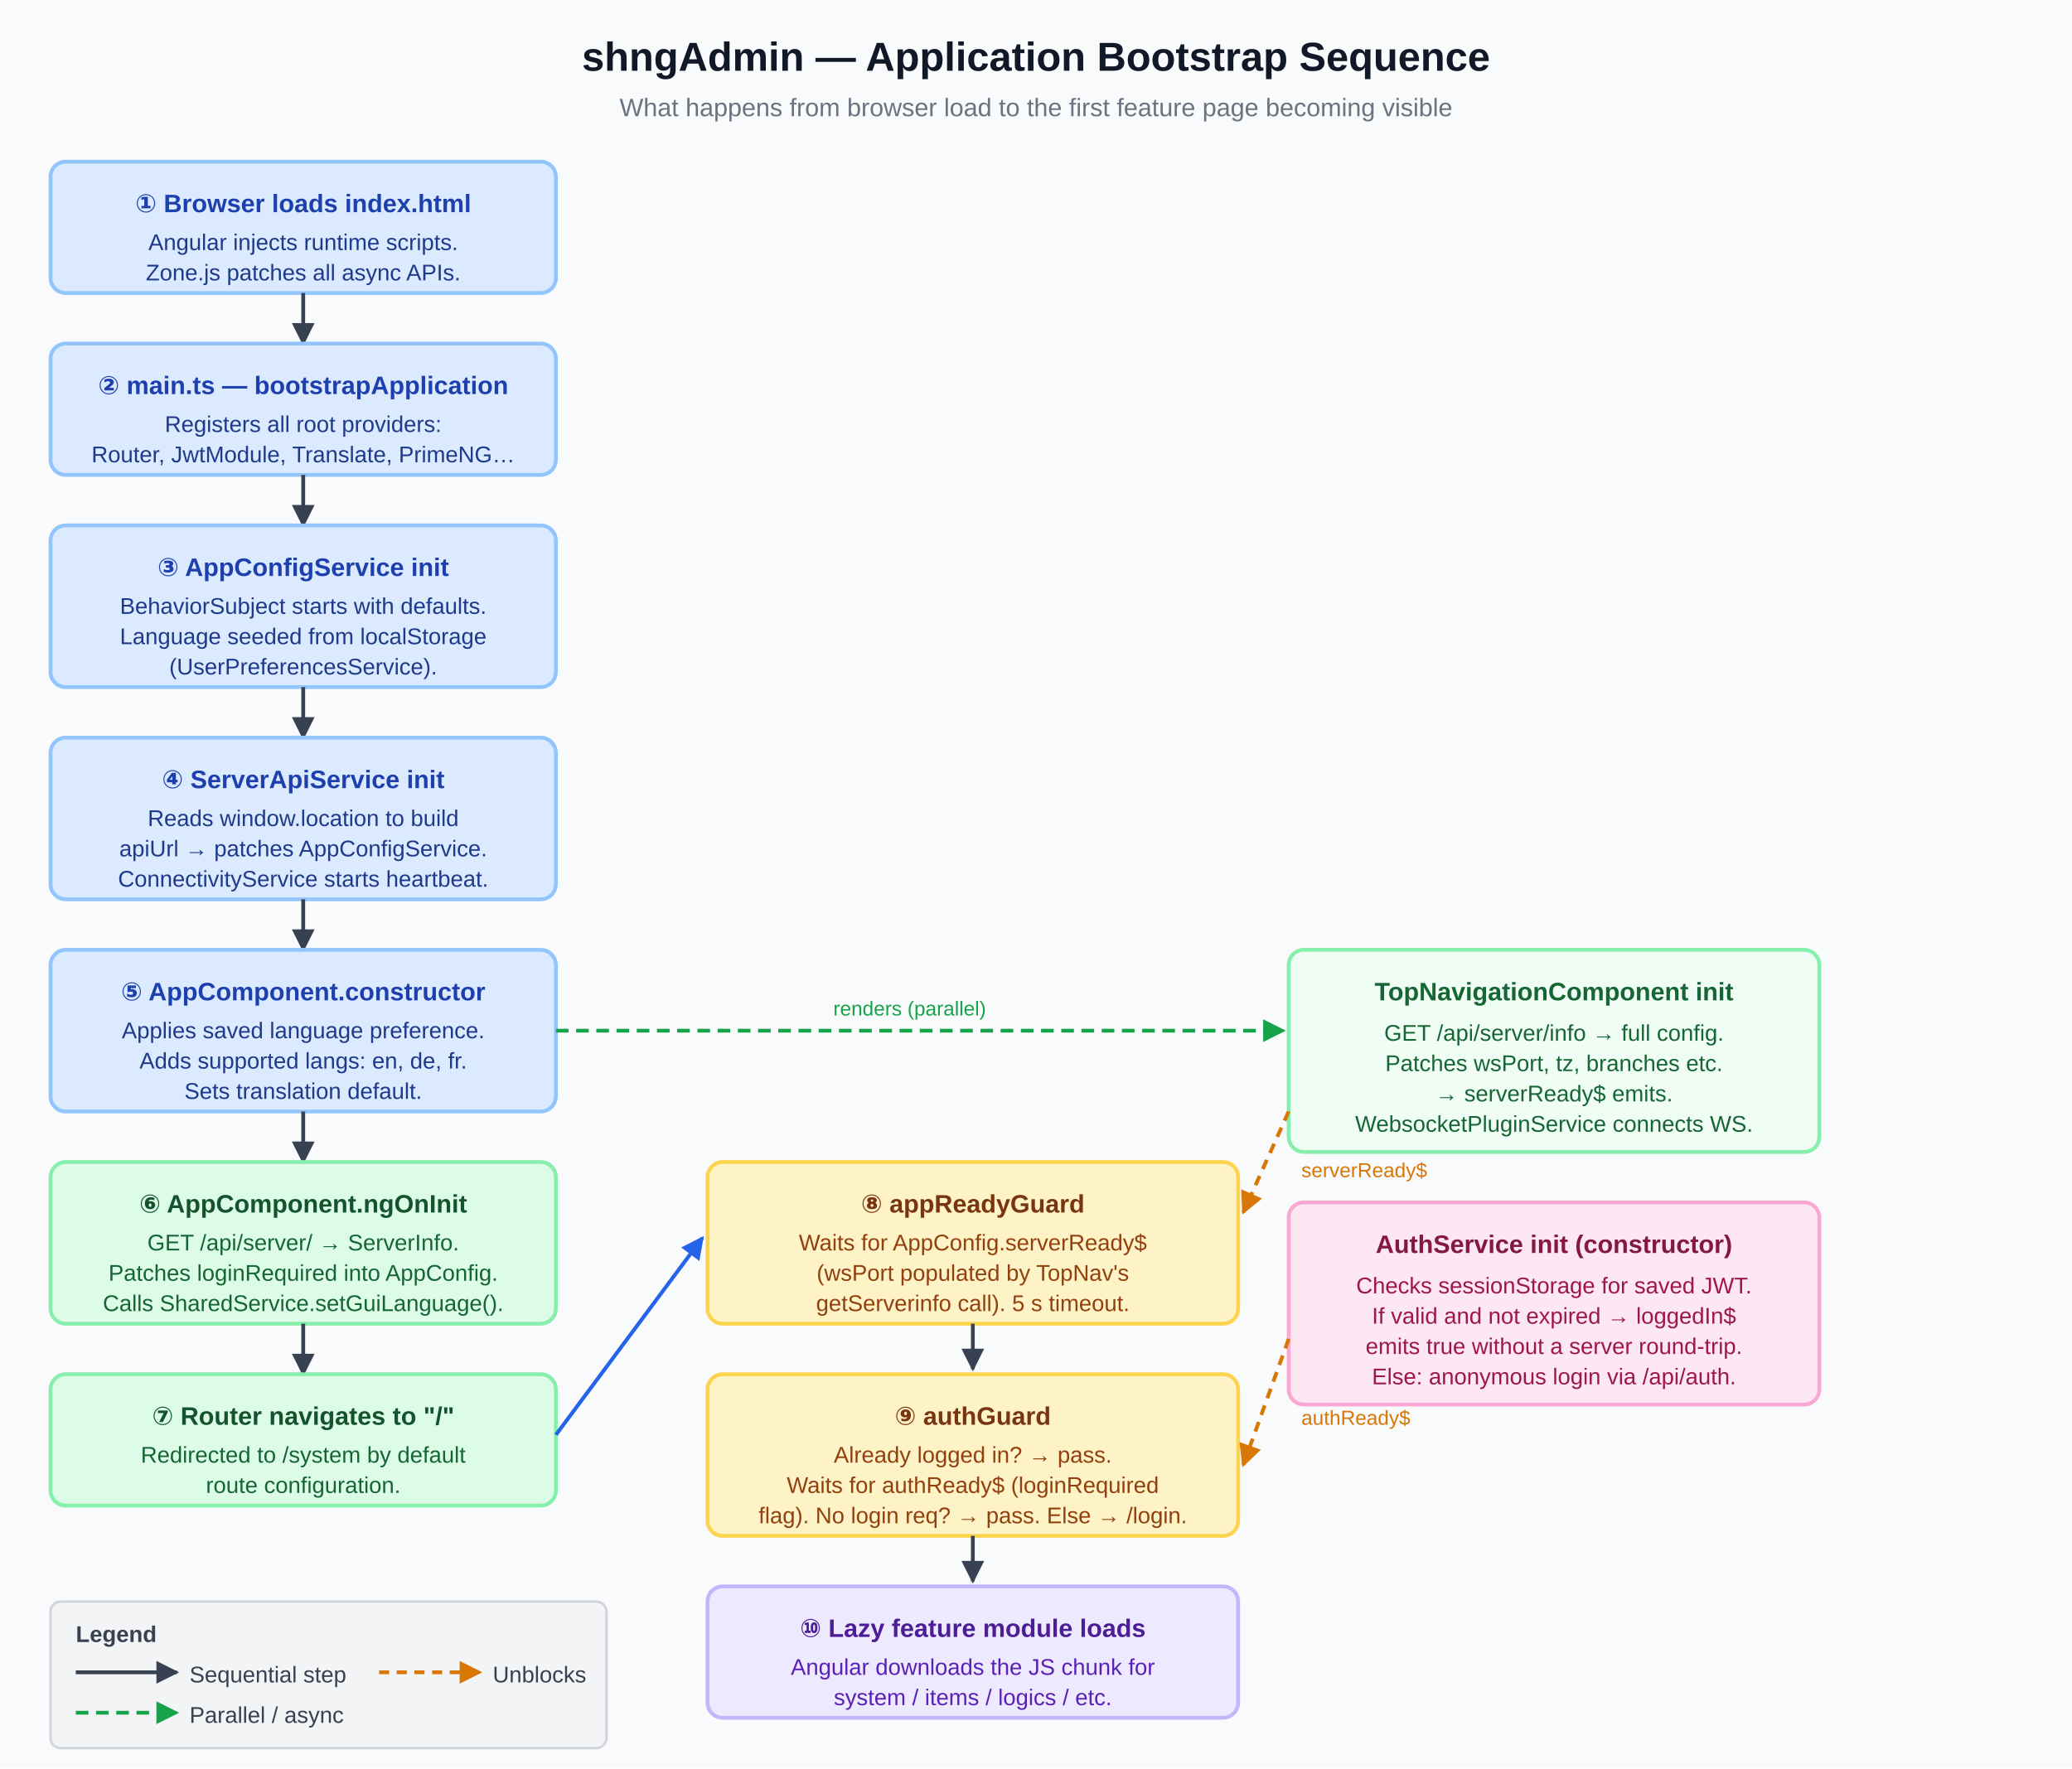
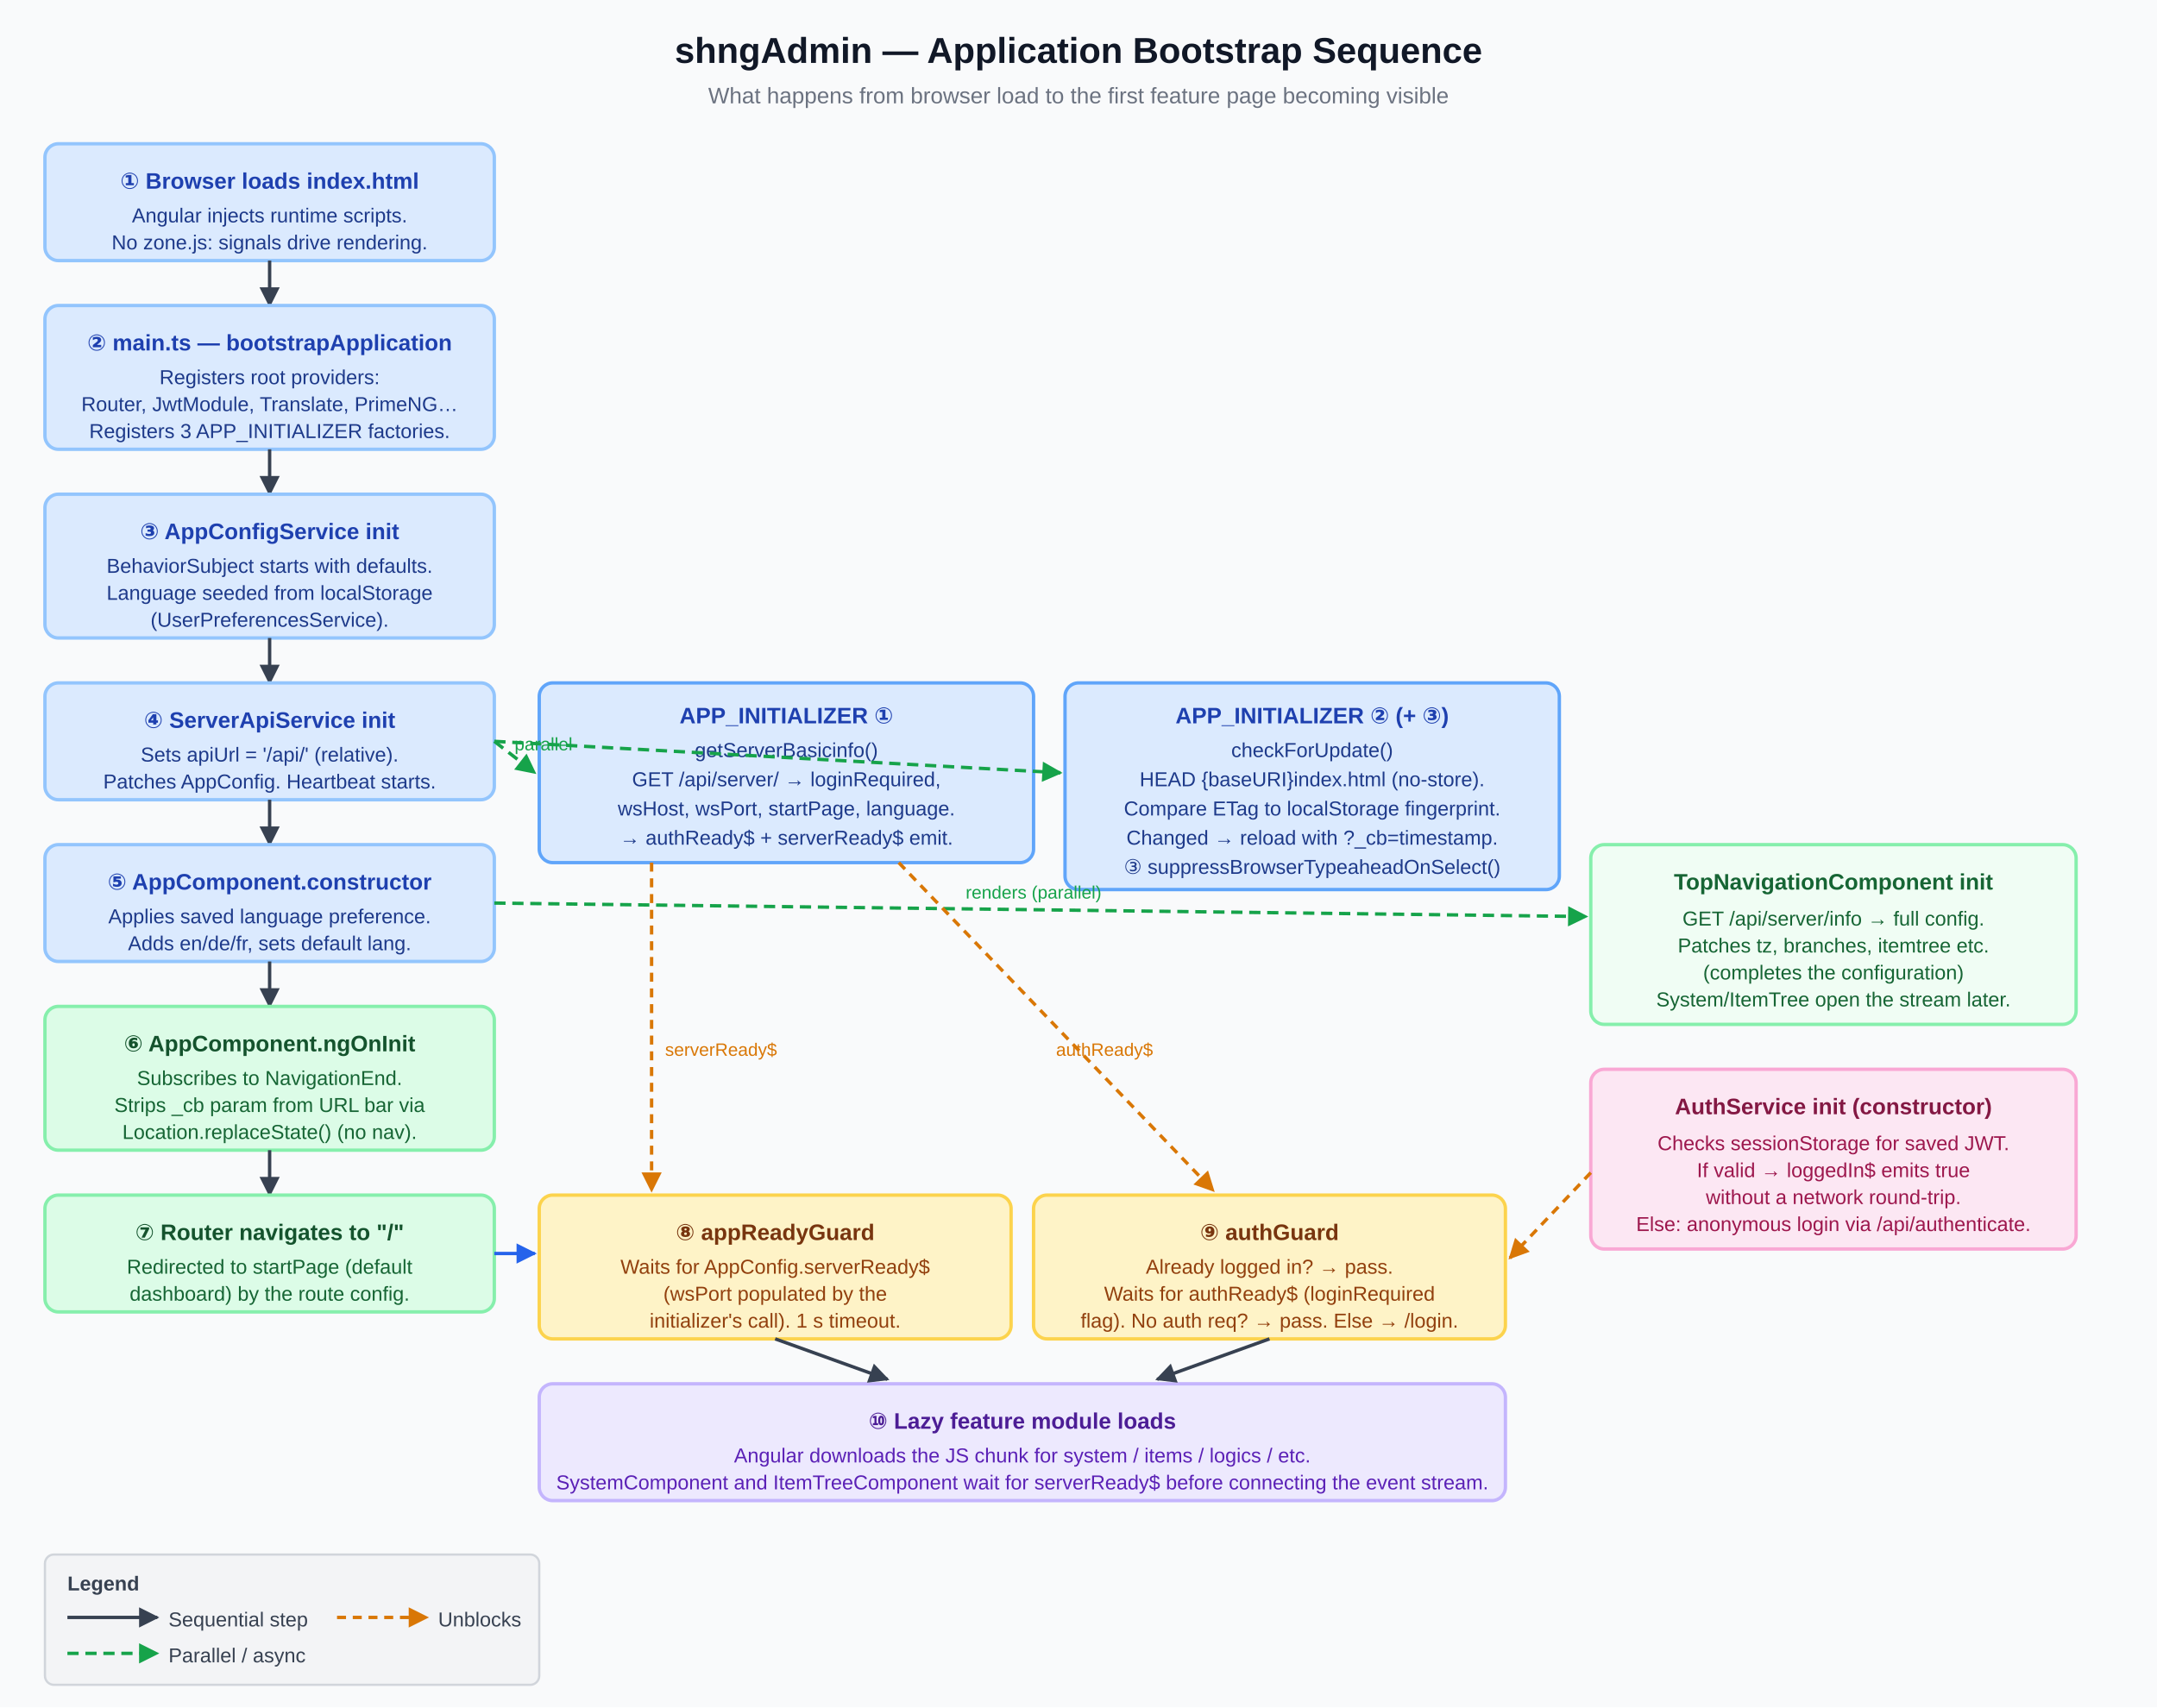
- <svg xmlns="http://www.w3.org/2000/svg" viewBox="0 0 820 700" font-family="'Segoe UI',Arial,sans-serif">
+ <svg xmlns="http://www.w3.org/2000/svg" viewBox="0 0 960 760" font-family="'Segoe UI',Arial,sans-serif">
  <defs>
    <marker id="arr" viewBox="0 0 10 10" refX="9" refY="5" markerWidth="6" markerHeight="6" orient="auto">
      <path d="M0,0 L10,5 L0,10 z" fill="#374151" />
    </marker>
    <marker id="arr-blue" viewBox="0 0 10 10" refX="9" refY="5" markerWidth="6" markerHeight="6" orient="auto">
      <path d="M0,0 L10,5 L0,10 z" fill="#2563EB" />
    </marker>
    <marker id="arr-green" viewBox="0 0 10 10" refX="9" refY="5" markerWidth="6" markerHeight="6" orient="auto">
      <path d="M0,0 L10,5 L0,10 z" fill="#16A34A" />
    </marker>
    <marker id="arr-orange" viewBox="0 0 10 10" refX="9" refY="5" markerWidth="6" markerHeight="6" orient="auto">
      <path d="M0,0 L10,5 L0,10 z" fill="#D97706" />
    </marker>
  </defs>
-   <rect width="820" height="700" fill="#F9FAFB" />
-   <text x="410" y="28" text-anchor="middle" font-size="16" font-weight="bold" fill="#111827">shngAdmin — Application Bootstrap Sequence</text>
-   <text x="410" y="46" text-anchor="middle" font-size="10" fill="#6B7280">What happens from browser load to the first feature page becoming visible</text>
+   <rect width="960" height="760" fill="#F9FAFB" />
+   <text x="480" y="28" text-anchor="middle" font-size="16" font-weight="bold" fill="#111827">shngAdmin — Application Bootstrap Sequence</text>
+   <text x="480" y="46" text-anchor="middle" font-size="10" fill="#6B7280">What happens from browser load to the first feature page becoming visible</text>
  <rect x="20" y="64" width="200" height="52" rx="6" fill="#DBEAFE" stroke="#93C5FD" stroke-width="1.5" />
  <text x="120" y="84" text-anchor="middle" font-size="10" font-weight="bold" fill="#1E40AF">① Browser loads index.html</text>
  <text x="120" y="99" text-anchor="middle" font-size="9" fill="#1E3A8A">Angular injects runtime scripts.</text>
-   <text x="120" y="111" text-anchor="middle" font-size="9" fill="#1E3A8A">Zone.js patches all async APIs.</text>
+   <text x="120" y="111" text-anchor="middle" font-size="9" fill="#1E3A8A">No zone.js: signals drive rendering.</text>
  <line x1="120" y1="116" x2="120" y2="136" stroke="#374151" stroke-width="1.5" marker-end="url(#arr)" />
-   <rect x="20" y="136" width="200" height="52" rx="6" fill="#DBEAFE" stroke="#93C5FD" stroke-width="1.5" />
+   <rect x="20" y="136" width="200" height="64" rx="6" fill="#DBEAFE" stroke="#93C5FD" stroke-width="1.5" />
  <text x="120" y="156" text-anchor="middle" font-size="10" font-weight="bold" fill="#1E40AF">② main.ts — bootstrapApplication</text>
-   <text x="120" y="171" text-anchor="middle" font-size="9" fill="#1E3A8A">Registers all root providers:</text>
+   <text x="120" y="171" text-anchor="middle" font-size="9" fill="#1E3A8A">Registers root providers:</text>
  <text x="120" y="183" text-anchor="middle" font-size="9" fill="#1E3A8A">Router, JwtModule, Translate, PrimeNG…</text>
-   <line x1="120" y1="188" x2="120" y2="208" stroke="#374151" stroke-width="1.5" marker-end="url(#arr)" />
-   <rect x="20" y="208" width="200" height="64" rx="6" fill="#DBEAFE" stroke="#93C5FD" stroke-width="1.5" />
-   <text x="120" y="228" text-anchor="middle" font-size="10" font-weight="bold" fill="#1E40AF">③ AppConfigService init</text>
-   <text x="120" y="243" text-anchor="middle" font-size="9" fill="#1E3A8A">BehaviorSubject starts with defaults.</text>
-   <text x="120" y="255" text-anchor="middle" font-size="9" fill="#1E3A8A">Language seeded from localStorage</text>
-   <text x="120" y="267" text-anchor="middle" font-size="9" fill="#1E3A8A">(UserPreferencesService).</text>
-   <line x1="120" y1="272" x2="120" y2="292" stroke="#374151" stroke-width="1.5" marker-end="url(#arr)" />
-   <rect x="20" y="292" width="200" height="64" rx="6" fill="#DBEAFE" stroke="#93C5FD" stroke-width="1.5" />
-   <text x="120" y="312" text-anchor="middle" font-size="10" font-weight="bold" fill="#1E40AF">④ ServerApiService init</text>
-   <text x="120" y="327" text-anchor="middle" font-size="9" fill="#1E3A8A">Reads window.location to build</text>
-   <text x="120" y="339" text-anchor="middle" font-size="9" fill="#1E3A8A">apiUrl  →  patches AppConfigService.</text>
-   <text x="120" y="351" text-anchor="middle" font-size="9" fill="#1E3A8A">ConnectivityService starts heartbeat.</text>
+   <text x="120" y="195" text-anchor="middle" font-size="9" fill="#1E3A8A">Registers 3 APP_INITIALIZER factories.</text>
+   <line x1="120" y1="200" x2="120" y2="220" stroke="#374151" stroke-width="1.5" marker-end="url(#arr)" />
+   <rect x="20" y="220" width="200" height="64" rx="6" fill="#DBEAFE" stroke="#93C5FD" stroke-width="1.5" />
+   <text x="120" y="240" text-anchor="middle" font-size="10" font-weight="bold" fill="#1E40AF">③ AppConfigService init</text>
+   <text x="120" y="255" text-anchor="middle" font-size="9" fill="#1E3A8A">BehaviorSubject starts with defaults.</text>
+   <text x="120" y="267" text-anchor="middle" font-size="9" fill="#1E3A8A">Language seeded from localStorage</text>
+   <text x="120" y="279" text-anchor="middle" font-size="9" fill="#1E3A8A">(UserPreferencesService).</text>
+   <line x1="120" y1="284" x2="120" y2="304" stroke="#374151" stroke-width="1.5" marker-end="url(#arr)" />
+   <rect x="20" y="304" width="200" height="52" rx="6" fill="#DBEAFE" stroke="#93C5FD" stroke-width="1.5" />
+   <text x="120" y="324" text-anchor="middle" font-size="10" font-weight="bold" fill="#1E40AF">④ ServerApiService init</text>
+   <text x="120" y="339" text-anchor="middle" font-size="9" fill="#1E3A8A">Sets apiUrl = '/api/' (relative).</text>
+   <text x="120" y="351" text-anchor="middle" font-size="9" fill="#1E3A8A">Patches AppConfig. Heartbeat starts.</text>
  <line x1="120" y1="356" x2="120" y2="376" stroke="#374151" stroke-width="1.5" marker-end="url(#arr)" />
-   <rect x="20" y="376" width="200" height="64" rx="6" fill="#DBEAFE" stroke="#93C5FD" stroke-width="1.5" />
+   <rect x="20" y="376" width="200" height="52" rx="6" fill="#DBEAFE" stroke="#93C5FD" stroke-width="1.5" />
  <text x="120" y="396" text-anchor="middle" font-size="10" font-weight="bold" fill="#1E40AF">⑤ AppComponent.constructor</text>
  <text x="120" y="411" text-anchor="middle" font-size="9" fill="#1E3A8A">Applies saved language preference.</text>
-   <text x="120" y="423" text-anchor="middle" font-size="9" fill="#1E3A8A">Adds supported langs: en, de, fr.</text>
-   <text x="120" y="435" text-anchor="middle" font-size="9" fill="#1E3A8A">Sets translation default.</text>
-   <line x1="120" y1="440" x2="120" y2="460" stroke="#374151" stroke-width="1.5" marker-end="url(#arr)" />
-   <rect x="20" y="460" width="200" height="64" rx="6" fill="#DCFCE7" stroke="#86EFAC" stroke-width="1.5" />
-   <text x="120" y="480" text-anchor="middle" font-size="10" font-weight="bold" fill="#14532D">⑥ AppComponent.ngOnInit</text>
-   <text x="120" y="495" text-anchor="middle" font-size="9" fill="#166534">GET /api/server/  →  ServerInfo.</text>
-   <text x="120" y="507" text-anchor="middle" font-size="9" fill="#166534">Patches loginRequired into AppConfig.</text>
-   <text x="120" y="519" text-anchor="middle" font-size="9" fill="#166534">Calls SharedService.setGuiLanguage().</text>
-   <line x1="120" y1="524" x2="120" y2="544" stroke="#374151" stroke-width="1.5" marker-end="url(#arr)" />
-   <rect x="20" y="544" width="200" height="52" rx="6" fill="#DCFCE7" stroke="#86EFAC" stroke-width="1.5" />
-   <text x="120" y="564" text-anchor="middle" font-size="10" font-weight="bold" fill="#14532D">⑦ Router navigates to "/"</text>
-   <text x="120" y="579" text-anchor="middle" font-size="9" fill="#166534">Redirected to /system by default</text>
-   <text x="120" y="591" text-anchor="middle" font-size="9" fill="#166534">route configuration.</text>
-   <rect x="280" y="460" width="210" height="64" rx="6" fill="#FEF3C7" stroke="#FCD34D" stroke-width="1.5" />
-   <text x="385" y="480" text-anchor="middle" font-size="10" font-weight="bold" fill="#78350F">⑧ appReadyGuard</text>
-   <text x="385" y="495" text-anchor="middle" font-size="9" fill="#92400E">Waits for AppConfig.serverReady$</text>
-   <text x="385" y="507" text-anchor="middle" font-size="9" fill="#92400E">(wsPort populated by TopNav's</text>
-   <text x="385" y="519" text-anchor="middle" font-size="9" fill="#92400E">getServerinfo call). 5 s timeout.</text>
-   <rect x="280" y="544" width="210" height="64" rx="6" fill="#FEF3C7" stroke="#FCD34D" stroke-width="1.5" />
-   <text x="385" y="564" text-anchor="middle" font-size="10" font-weight="bold" fill="#78350F">⑨ authGuard</text>
-   <text x="385" y="579" text-anchor="middle" font-size="9" fill="#92400E">Already logged in? → pass.</text>
-   <text x="385" y="591" text-anchor="middle" font-size="9" fill="#92400E">Waits for authReady$ (loginRequired</text>
-   <text x="385" y="603" text-anchor="middle" font-size="9" fill="#92400E">flag). No login req? → pass. Else → /login.</text>
-   <rect x="280" y="628" width="210" height="52" rx="6" fill="#EDE9FE" stroke="#C4B5FD" stroke-width="1.5" />
-   <text x="385" y="648" text-anchor="middle" font-size="10" font-weight="bold" fill="#4C1D95">⑩ Lazy feature module loads</text>
-   <text x="385" y="663" text-anchor="middle" font-size="9" fill="#5B21B6">Angular downloads the JS chunk for</text>
-   <text x="385" y="675" text-anchor="middle" font-size="9" fill="#5B21B6">system / items / logics / etc.</text>
-   <rect x="510" y="376" width="210" height="80" rx="6" fill="#F0FDF4" stroke="#86EFAC" stroke-width="1.5" />
-   <text x="615" y="396" text-anchor="middle" font-size="10" font-weight="bold" fill="#166534">TopNavigationComponent init</text>
-   <text x="615" y="412" text-anchor="middle" font-size="9" fill="#166534">GET /api/server/info  →  full config.</text>
-   <text x="615" y="424" text-anchor="middle" font-size="9" fill="#166534">Patches wsPort, tz, branches etc.</text>
-   <text x="615" y="436" text-anchor="middle" font-size="9" fill="#166534">→ serverReady$ emits.</text>
-   <text x="615" y="448" text-anchor="middle" font-size="9" fill="#166534">WebsocketPluginService connects WS.</text>
-   <rect x="510" y="476" width="210" height="80" rx="6" fill="#FCE7F3" stroke="#F9A8D4" stroke-width="1.5" />
-   <text x="615" y="496" text-anchor="middle" font-size="10" font-weight="bold" fill="#831843">AuthService init (constructor)</text>
-   <text x="615" y="512" text-anchor="middle" font-size="9" fill="#9D174D">Checks sessionStorage for saved JWT.</text>
-   <text x="615" y="524" text-anchor="middle" font-size="9" fill="#9D174D">If valid and not expired → loggedIn$</text>
-   <text x="615" y="536" text-anchor="middle" font-size="9" fill="#9D174D">emits true without a server round-trip.</text>
-   <text x="615" y="548" text-anchor="middle" font-size="9" fill="#9D174D">Else: anonymous login via /api/auth.</text>
-   <line x1="220" y1="568" x2="278" y2="490" stroke="#2563EB" stroke-width="1.5" marker-end="url(#arr-blue)" />
-   <line x1="385" y1="524" x2="385" y2="542" stroke="#374151" stroke-width="1.5" marker-end="url(#arr)" />
-   <line x1="385" y1="608" x2="385" y2="626" stroke="#374151" stroke-width="1.5" marker-end="url(#arr)" />
-   <line x1="220" y1="408" x2="508" y2="408" stroke="#16A34A" stroke-width="1.5" stroke-dasharray="5,3" marker-end="url(#arr-green)" />
-   <text x="360" y="402" text-anchor="middle" font-size="8" fill="#16A34A">renders (parallel)</text>
-   <line x1="510" y1="440" x2="492" y2="480" stroke="#D97706" stroke-width="1.5" stroke-dasharray="4,3" marker-end="url(#arr-orange)" />
-   <text x="515" y="466" font-size="8" fill="#D97706">serverReady$</text>
-   <line x1="510" y1="530" x2="492" y2="580" stroke="#D97706" stroke-width="1.5" stroke-dasharray="4,3" marker-end="url(#arr-orange)" />
-   <text x="515" y="564" font-size="8" fill="#D97706">authReady$</text>
-   <rect x="20" y="634" width="220" height="58" rx="4" fill="#F3F4F6" stroke="#D1D5DB" stroke-width="1" />
-   <text x="30" y="650" font-size="9" font-weight="bold" fill="#374151">Legend</text>
-   <line x1="30" y1="662" x2="70" y2="662" stroke="#374151" stroke-width="1.5" marker-end="url(#arr)" />
-   <text x="75" y="666" font-size="9" fill="#374151">Sequential step</text>
-   <line x1="30" y1="678" x2="70" y2="678" stroke="#16A34A" stroke-width="1.5" stroke-dasharray="5,3" marker-end="url(#arr-green)" />
-   <text x="75" y="682" font-size="9" fill="#374151">Parallel / async</text>
-   <line x1="150" y1="662" x2="190" y2="662" stroke="#D97706" stroke-width="1.5" stroke-dasharray="4,3" marker-end="url(#arr-orange)" />
-   <text x="195" y="666" font-size="9" fill="#374151">Unblocks</text>
+   <text x="120" y="423" text-anchor="middle" font-size="9" fill="#1E3A8A">Adds en/de/fr, sets default lang.</text>
+   <line x1="120" y1="428" x2="120" y2="448" stroke="#374151" stroke-width="1.5" marker-end="url(#arr)" />
+   <rect x="20" y="448" width="200" height="64" rx="6" fill="#DCFCE7" stroke="#86EFAC" stroke-width="1.5" />
+   <text x="120" y="468" text-anchor="middle" font-size="10" font-weight="bold" fill="#14532D">⑥ AppComponent.ngOnInit</text>
+   <text x="120" y="483" text-anchor="middle" font-size="9" fill="#166534">Subscribes to NavigationEnd.</text>
+   <text x="120" y="495" text-anchor="middle" font-size="9" fill="#166534">Strips _cb param from URL bar via</text>
+   <text x="120" y="507" text-anchor="middle" font-size="9" fill="#166534">Location.replaceState() (no nav).</text>
+   <line x1="120" y1="512" x2="120" y2="532" stroke="#374151" stroke-width="1.5" marker-end="url(#arr)" />
+   <rect x="20" y="532" width="200" height="52" rx="6" fill="#DCFCE7" stroke="#86EFAC" stroke-width="1.5" />
+   <text x="120" y="552" text-anchor="middle" font-size="10" font-weight="bold" fill="#14532D">⑦ Router navigates to "/"</text>
+   <text x="120" y="567" text-anchor="middle" font-size="9" fill="#166534">Redirected to startPage (default</text>
+   <text x="120" y="579" text-anchor="middle" font-size="9" fill="#166534">dashboard) by the route config.</text>
+   <rect x="240" y="304" width="220" height="80" rx="6" fill="#DBEAFE" stroke="#60A5FA" stroke-width="1.5" />
+   <text x="350" y="322" text-anchor="middle" font-size="10" font-weight="bold" fill="#1E40AF">APP_INITIALIZER ①</text>
+   <text x="350" y="337" text-anchor="middle" font-size="9" fill="#1E3A8A">getServerBasicinfo()</text>
+   <text x="350" y="350" text-anchor="middle" font-size="9" fill="#1E3A8A">GET /api/server/ → loginRequired,</text>
+   <text x="350" y="363" text-anchor="middle" font-size="9" fill="#1E3A8A">wsHost, wsPort, startPage, language.</text>
+   <text x="350" y="376" text-anchor="middle" font-size="9" fill="#1E3A8A">→ authReady$ + serverReady$ emit.</text>
+   <rect x="474" y="304" width="220" height="92" rx="6" fill="#DBEAFE" stroke="#60A5FA" stroke-width="1.5" />
+   <text x="584" y="322" text-anchor="middle" font-size="10" font-weight="bold" fill="#1E40AF">APP_INITIALIZER ② (+ ③)</text>
+   <text x="584" y="337" text-anchor="middle" font-size="9" fill="#1E3A8A">checkForUpdate()</text>
+   <text x="584" y="350" text-anchor="middle" font-size="9" fill="#1E3A8A">HEAD {baseURI}index.html (no-store).</text>
+   <text x="584" y="363" text-anchor="middle" font-size="9" fill="#1E3A8A">Compare ETag to localStorage fingerprint.</text>
+   <text x="584" y="376" text-anchor="middle" font-size="9" fill="#1E3A8A">Changed → reload with ?_cb=timestamp.</text>
+   <text x="584" y="389" text-anchor="middle" font-size="9" fill="#1E3A8A">③ suppressBrowserTypeaheadOnSelect()</text>
+   <line x1="220" y1="330" x2="238" y2="344" stroke="#16A34A" stroke-width="1.5" stroke-dasharray="5,3" marker-end="url(#arr-green)" />
+   <text x="229" y="334" font-size="8" fill="#16A34A">parallel</text>
+   <line x1="220" y1="330" x2="472" y2="344" stroke="#16A34A" stroke-width="1.5" stroke-dasharray="5,3" marker-end="url(#arr-green)" />
+   <rect x="708" y="376" width="216" height="80" rx="6" fill="#F0FDF4" stroke="#86EFAC" stroke-width="1.5" />
+   <text x="816" y="396" text-anchor="middle" font-size="10" font-weight="bold" fill="#166534">TopNavigationComponent init</text>
+   <text x="816" y="412" text-anchor="middle" font-size="9" fill="#166534">GET /api/server/info → full config.</text>
+   <text x="816" y="424" text-anchor="middle" font-size="9" fill="#166534">Patches tz, branches, itemtree etc.</text>
+   <text x="816" y="436" text-anchor="middle" font-size="9" fill="#166534">(completes the configuration)</text>
+   <text x="816" y="448" text-anchor="middle" font-size="9" fill="#166534">System/ItemTree open the stream later.</text>
+   <rect x="708" y="476" width="216" height="80" rx="6" fill="#FCE7F3" stroke="#F9A8D4" stroke-width="1.5" />
+   <text x="816" y="496" text-anchor="middle" font-size="10" font-weight="bold" fill="#831843">AuthService init (constructor)</text>
+   <text x="816" y="512" text-anchor="middle" font-size="9" fill="#9D174D">Checks sessionStorage for saved JWT.</text>
+   <text x="816" y="524" text-anchor="middle" font-size="9" fill="#9D174D">If valid → loggedIn$ emits true</text>
+   <text x="816" y="536" text-anchor="middle" font-size="9" fill="#9D174D">without a network round-trip.</text>
+   <text x="816" y="548" text-anchor="middle" font-size="9" fill="#9D174D">Else: anonymous login via /api/authenticate.</text>
+   <rect x="240" y="532" width="210" height="64" rx="6" fill="#FEF3C7" stroke="#FCD34D" stroke-width="1.5" />
+   <text x="345" y="552" text-anchor="middle" font-size="10" font-weight="bold" fill="#78350F">⑧ appReadyGuard</text>
+   <text x="345" y="567" text-anchor="middle" font-size="9" fill="#92400E">Waits for AppConfig.serverReady$</text>
+   <text x="345" y="579" text-anchor="middle" font-size="9" fill="#92400E">(wsPort populated by the</text>
+   <text x="345" y="591" text-anchor="middle" font-size="9" fill="#92400E">initializer's call). 1 s timeout.</text>
+   <rect x="460" y="532" width="210" height="64" rx="6" fill="#FEF3C7" stroke="#FCD34D" stroke-width="1.5" />
+   <text x="565" y="552" text-anchor="middle" font-size="10" font-weight="bold" fill="#78350F">⑨ authGuard</text>
+   <text x="565" y="567" text-anchor="middle" font-size="9" fill="#92400E">Already logged in? → pass.</text>
+   <text x="565" y="579" text-anchor="middle" font-size="9" fill="#92400E">Waits for authReady$ (loginRequired</text>
+   <text x="565" y="591" text-anchor="middle" font-size="9" fill="#92400E">flag). No auth req? → pass. Else → /login.</text>
+   <rect x="240" y="616" width="430" height="52" rx="6" fill="#EDE9FE" stroke="#C4B5FD" stroke-width="1.5" />
+   <text x="455" y="636" text-anchor="middle" font-size="10" font-weight="bold" fill="#4C1D95">⑩ Lazy feature module loads</text>
+   <text x="455" y="651" text-anchor="middle" font-size="9" fill="#5B21B6">Angular downloads the JS chunk for system / items / logics / etc.</text>
+   <text x="455" y="663" text-anchor="middle" font-size="9" fill="#5B21B6">SystemComponent and ItemTreeComponent wait for serverReady$ before connecting the event stream.</text>
+   <line x1="220" y1="402" x2="706" y2="408" stroke="#16A34A" stroke-width="1.5" stroke-dasharray="5,3" marker-end="url(#arr-green)" />
+   <text x="460" y="400" text-anchor="middle" font-size="8" fill="#16A34A">renders (parallel)</text>
+   <line x1="220" y1="558" x2="238" y2="558" stroke="#2563EB" stroke-width="1.5" marker-end="url(#arr-blue)" />
+   <line x1="345" y1="596" x2="395" y2="614" stroke="#374151" stroke-width="1.5" marker-end="url(#arr)" />
+   <line x1="565" y1="596" x2="515" y2="614" stroke="#374151" stroke-width="1.5" marker-end="url(#arr)" />
+   <line x1="290" y1="384" x2="290" y2="530" stroke="#D97706" stroke-width="1.5" stroke-dasharray="4,3" marker-end="url(#arr-orange)" />
+   <text x="296" y="470" font-size="8" fill="#D97706">serverReady$</text>
+   <line x1="400" y1="384" x2="540" y2="530" stroke="#D97706" stroke-width="1.5" stroke-dasharray="4,3" marker-end="url(#arr-orange)" />
+   <text x="470" y="470" font-size="8" fill="#D97706">authReady$</text>
+   <line x1="708" y1="522" x2="672" y2="560" stroke="#D97706" stroke-width="1.5" stroke-dasharray="4,3" marker-end="url(#arr-orange)" />
+   <rect x="20" y="692" width="220" height="58" rx="4" fill="#F3F4F6" stroke="#D1D5DB" stroke-width="1" />
+   <text x="30" y="708" font-size="9" font-weight="bold" fill="#374151">Legend</text>
+   <line x1="30" y1="720" x2="70" y2="720" stroke="#374151" stroke-width="1.5" marker-end="url(#arr)" />
+   <text x="75" y="724" font-size="9" fill="#374151">Sequential step</text>
+   <line x1="30" y1="736" x2="70" y2="736" stroke="#16A34A" stroke-width="1.5" stroke-dasharray="5,3" marker-end="url(#arr-green)" />
+   <text x="75" y="740" font-size="9" fill="#374151">Parallel / async</text>
+   <line x1="150" y1="720" x2="190" y2="720" stroke="#D97706" stroke-width="1.5" stroke-dasharray="4,3" marker-end="url(#arr-orange)" />
+   <text x="195" y="724" font-size="9" fill="#374151">Unblocks</text>
</svg>
